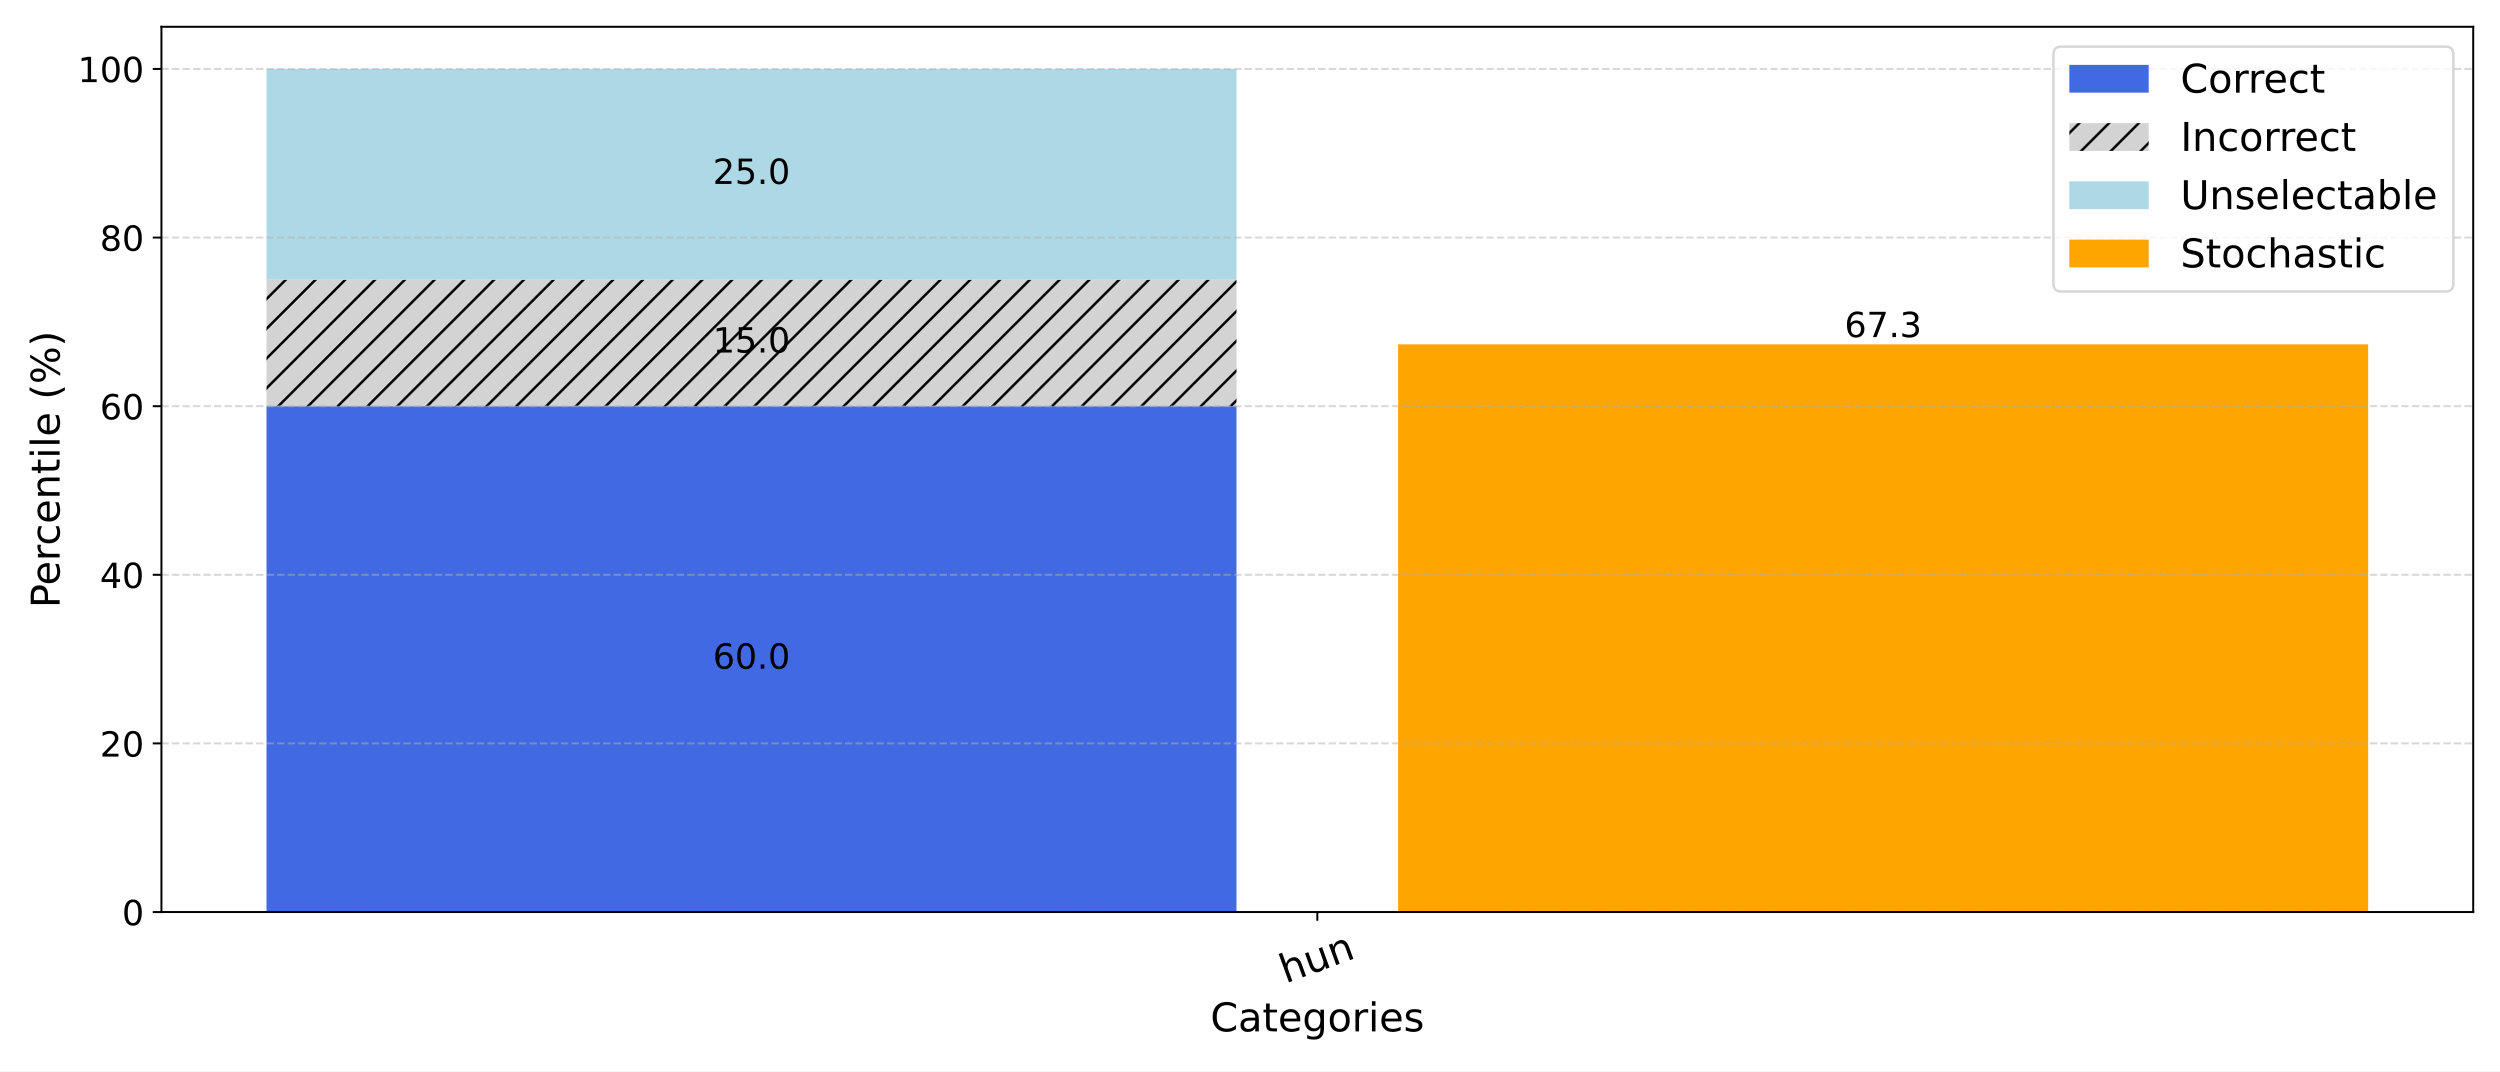
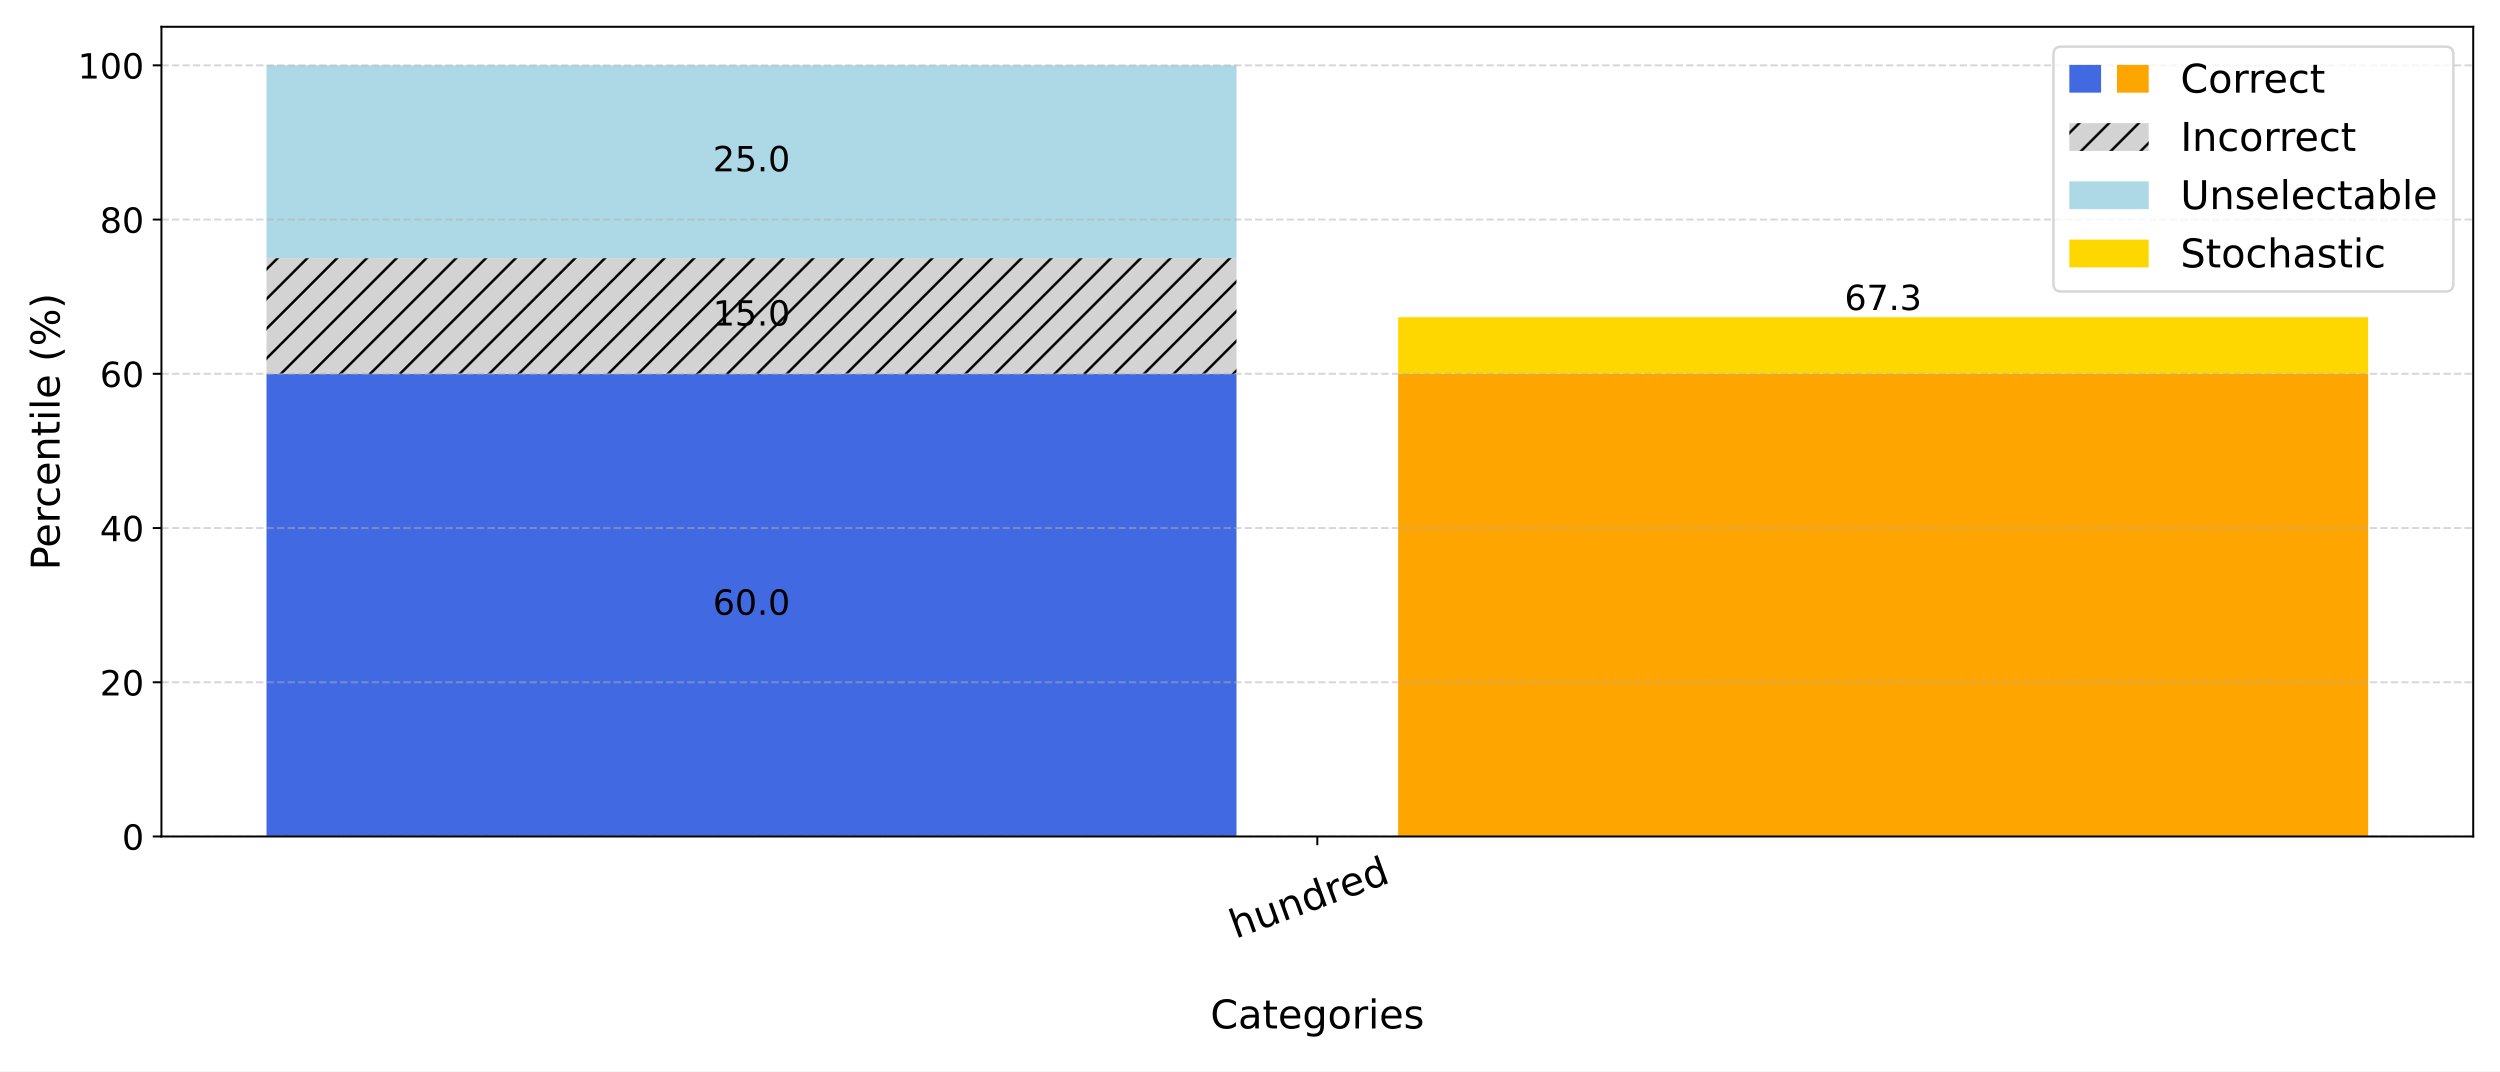
<svg xmlns="http://www.w3.org/2000/svg" xmlns:xlink="http://www.w3.org/1999/xlink" width="1008pt" height="432pt" viewBox="0 0 1008 432" version="1.1">
  <defs>
    <style type="text/css">*{stroke-linejoin: round; stroke-linecap: butt}</style>
  </defs>
  <g id="figure_1">
    <g id="patch_1">
      <path d="M 0 432  L 1008 432  L 1008 0  L 0 0  z " style="fill: #ffffff" />
    </g>
    <g id="axes_1">
      <g id="patch_2">
-         <path d="M 65.09 367.736  L 997.2 367.736  L 997.2 10.8  L 65.09 10.8  z " style="fill: #ffffff" />
+         <path d="M 65.09 337.272  L 997.2 337.272  L 997.2 10.8  L 65.09 10.8  z " style="fill: #ffffff" />
      </g>
      <g id="patch_3">
-         <path d="M 107.459 367.736  L 498.554 367.736  L 498.554 163.773  L 107.459 163.773  z " clip-path="url(#p9e4b42b908)" style="fill: #4169e1" />
+         <path d="M 107.459 337.272  L 498.554 337.272  L 498.554 150.717  L 107.459 150.717  z " clip-path="url(#peb05d94b4e)" style="fill: #4169e1" />
      </g>
      <g id="patch_4">
-         <path d="M 107.459 163.773  L 498.554 163.773  L 498.554 112.782  L 107.459 112.782  z " clip-path="url(#p9e4b42b908)" style="fill: url(#h513e28f4a6)" />
+         <path d="M 107.459 150.717  L 498.554 150.717  L 498.554 104.078  L 107.459 104.078  z " clip-path="url(#peb05d94b4e)" style="fill: url(#heb16faf4a8)" />
      </g>
      <g id="patch_5">
-         <path d="M 107.459 112.782  L 498.554 112.782  L 498.554 27.797  L 107.459 27.797  z " clip-path="url(#p9e4b42b908)" style="fill: #add8e6" />
+         <path d="M 107.459 104.078  L 498.554 104.078  L 498.554 26.346  L 107.459 26.346  z " clip-path="url(#peb05d94b4e)" style="fill: #add8e6" />
      </g>
      <g id="patch_6">
-         <path d="M 563.736 367.736  L 954.831 367.736  L 954.831 138.844  L 563.736 138.844  z " clip-path="url(#p9e4b42b908)" style="fill: #ffa500" />
+         <path d="M 563.736 337.272  L 954.831 337.272  L 954.831 150.717  L 563.736 150.717  z " clip-path="url(#peb05d94b4e)" style="fill: #ffa500" />
+       </g>
+       <g id="patch_7">
+         <path d="M 563.736 150.717  L 954.831 150.717  L 954.831 127.915  L 563.736 127.915  z " clip-path="url(#peb05d94b4e)" style="fill: #ffd700" />
      </g>
      <g id="matplotlib.axis_1">
        <g id="xtick_1">
          <g id="line2d_1">
            <defs>
-               <path id="mb5df235ce9" d="M 0 0  L 0 3.5  " style="stroke: #000000; stroke-width: 0.8" />
+               <path id="mb4497690f7" d="M 0 0  L 0 3.5  " style="stroke: #000000; stroke-width: 0.8" />
            </defs>
            <g>
-               <use xlink:href="#mb5df235ce9" x="531.145" y="367.736" style="stroke: #000000; stroke-width: 0.8" />
+               <use xlink:href="#mb4497690f7" x="531.145" y="337.272" style="stroke: #000000; stroke-width: 0.8" />
            </g>
          </g>
          <g id="text_1">
-             <text style="font-size: 16px; font-family: 'DejaVu Sans', 'Bitstream Vera Sans', 'Computer Modern Sans Serif', 'Lucida Grande', 'Verdana', 'Geneva', 'Lucid', 'Arial', 'Helvetica', 'Avant Garde', sans-serif" transform="translate(518.3623 396.5646) rotate(-20)">hun</text>
+             <text style="font-size: 16px; font-family: 'DejaVu Sans', 'Bitstream Vera Sans', 'Computer Modern Sans Serif', 'Lucida Grande', 'Verdana', 'Geneva', 'Lucid', 'Arial', 'Helvetica', 'Avant Garde', sans-serif" transform="translate(498.2066 378.5428) rotate(-20)">hundred</text>
+             <text style="font-size: 16px; font-family: 'DejaVu Sans', 'Bitstream Vera Sans', 'Computer Modern Sans Serif', 'Lucida Grande', 'Verdana', 'Geneva', 'Lucid', 'Arial', 'Helvetica', 'Avant Garde', sans-serif" transform="translate(535.7189 383.9557) rotate(-20)" />
          </g>
        </g>
        <g id="text_2">
-           <text style="font-size: 16px; font-family: 'DejaVu Sans', 'Bitstream Vera Sans', 'Computer Modern Sans Serif', 'Lucida Grande', 'Verdana', 'Geneva', 'Lucid', 'Arial', 'Helvetica', 'Avant Garde', sans-serif; text-anchor: middle" x="531.145" y="415.849" transform="rotate(-0 531.145 415.8489)">Categories</text>
+           <text style="font-size: 16px; font-family: 'DejaVu Sans', 'Bitstream Vera Sans', 'Computer Modern Sans Serif', 'Lucida Grande', 'Verdana', 'Geneva', 'Lucid', 'Arial', 'Helvetica', 'Avant Garde', sans-serif; text-anchor: middle" x="531.145" y="414.663" transform="rotate(-0 531.145 414.6631)">Categories</text>
        </g>
      </g>
      <g id="matplotlib.axis_2">
        <g id="ytick_1">
          <g id="line2d_2">
-             <path d="M 65.09 367.736  L 997.2 367.736  " clip-path="url(#p9e4b42b908)" style="fill: none; stroke-dasharray: 2.96,1.28; stroke-dashoffset: 0; stroke: #b0b0b0; stroke-opacity: 0.5; stroke-width: 0.8" />
+             <path d="M 65.09 337.272  L 997.2 337.272  " clip-path="url(#peb05d94b4e)" style="fill: none; stroke-dasharray: 2.96,1.28; stroke-dashoffset: 0; stroke: #b0b0b0; stroke-opacity: 0.5; stroke-width: 0.8" />
          </g>
          <g id="line2d_3">
            <defs>
-               <path id="m3984834058" d="M 0 0  L -3.5 0  " style="stroke: #000000; stroke-width: 0.8" />
+               <path id="m05ee2a37c8" d="M 0 0  L -3.5 0  " style="stroke: #000000; stroke-width: 0.8" />
            </defs>
            <g>
-               <use xlink:href="#m3984834058" x="65.09" y="367.736" style="stroke: #000000; stroke-width: 0.8" />
+               <use xlink:href="#m05ee2a37c8" x="65.09" y="337.272" style="stroke: #000000; stroke-width: 0.8" />
            </g>
          </g>
          <g id="text_3">
-             <text style="font-size: 14px; font-family: 'DejaVu Sans', 'Bitstream Vera Sans', 'Computer Modern Sans Serif', 'Lucida Grande', 'Verdana', 'Geneva', 'Lucid', 'Arial', 'Helvetica', 'Avant Garde', sans-serif; text-anchor: end" x="58.09" y="373.055" transform="rotate(-0 58.09 373.0549)">0</text>
+             <text style="font-size: 14px; font-family: 'DejaVu Sans', 'Bitstream Vera Sans', 'Computer Modern Sans Serif', 'Lucida Grande', 'Verdana', 'Geneva', 'Lucid', 'Arial', 'Helvetica', 'Avant Garde', sans-serif; text-anchor: end" x="58.09" y="342.591" transform="rotate(-0 58.09 342.5913)">0</text>
          </g>
        </g>
        <g id="ytick_2">
          <g id="line2d_4">
-             <path d="M 65.09 299.748  L 997.2 299.748  " clip-path="url(#p9e4b42b908)" style="fill: none; stroke-dasharray: 2.96,1.28; stroke-dashoffset: 0; stroke: #b0b0b0; stroke-opacity: 0.5; stroke-width: 0.8" />
+             <path d="M 65.09 275.087  L 997.2 275.087  " clip-path="url(#peb05d94b4e)" style="fill: none; stroke-dasharray: 2.96,1.28; stroke-dashoffset: 0; stroke: #b0b0b0; stroke-opacity: 0.5; stroke-width: 0.8" />
          </g>
          <g id="line2d_5">
            <g>
-               <use xlink:href="#m3984834058" x="65.09" y="299.748" style="stroke: #000000; stroke-width: 0.8" />
+               <use xlink:href="#m05ee2a37c8" x="65.09" y="275.087" style="stroke: #000000; stroke-width: 0.8" />
            </g>
          </g>
          <g id="text_4">
-             <text style="font-size: 14px; font-family: 'DejaVu Sans', 'Bitstream Vera Sans', 'Computer Modern Sans Serif', 'Lucida Grande', 'Verdana', 'Geneva', 'Lucid', 'Arial', 'Helvetica', 'Avant Garde', sans-serif; text-anchor: end" x="58.09" y="305.067" transform="rotate(-0 58.09 305.0671)">20</text>
+             <text style="font-size: 14px; font-family: 'DejaVu Sans', 'Bitstream Vera Sans', 'Computer Modern Sans Serif', 'Lucida Grande', 'Verdana', 'Geneva', 'Lucid', 'Arial', 'Helvetica', 'Avant Garde', sans-serif; text-anchor: end" x="58.09" y="280.406" transform="rotate(-0 58.09 280.4061)">20</text>
          </g>
        </g>
        <g id="ytick_3">
          <g id="line2d_6">
-             <path d="M 65.09 231.76  L 997.2 231.76  " clip-path="url(#p9e4b42b908)" style="fill: none; stroke-dasharray: 2.96,1.28; stroke-dashoffset: 0; stroke: #b0b0b0; stroke-opacity: 0.5; stroke-width: 0.8" />
+             <path d="M 65.09 212.902  L 997.2 212.902  " clip-path="url(#peb05d94b4e)" style="fill: none; stroke-dasharray: 2.96,1.28; stroke-dashoffset: 0; stroke: #b0b0b0; stroke-opacity: 0.5; stroke-width: 0.8" />
          </g>
          <g id="line2d_7">
            <g>
-               <use xlink:href="#m3984834058" x="65.09" y="231.76" style="stroke: #000000; stroke-width: 0.8" />
+               <use xlink:href="#m05ee2a37c8" x="65.09" y="212.902" style="stroke: #000000; stroke-width: 0.8" />
            </g>
          </g>
          <g id="text_5">
-             <text style="font-size: 14px; font-family: 'DejaVu Sans', 'Bitstream Vera Sans', 'Computer Modern Sans Serif', 'Lucida Grande', 'Verdana', 'Geneva', 'Lucid', 'Arial', 'Helvetica', 'Avant Garde', sans-serif; text-anchor: end" x="58.09" y="237.079" transform="rotate(-0 58.09 237.0793)">40</text>
+             <text style="font-size: 14px; font-family: 'DejaVu Sans', 'Bitstream Vera Sans', 'Computer Modern Sans Serif', 'Lucida Grande', 'Verdana', 'Geneva', 'Lucid', 'Arial', 'Helvetica', 'Avant Garde', sans-serif; text-anchor: end" x="58.09" y="218.221" transform="rotate(-0 58.09 218.2209)">40</text>
          </g>
        </g>
        <g id="ytick_4">
          <g id="line2d_8">
-             <path d="M 65.09 163.773  L 997.2 163.773  " clip-path="url(#p9e4b42b908)" style="fill: none; stroke-dasharray: 2.96,1.28; stroke-dashoffset: 0; stroke: #b0b0b0; stroke-opacity: 0.5; stroke-width: 0.8" />
+             <path d="M 65.09 150.717  L 997.2 150.717  " clip-path="url(#peb05d94b4e)" style="fill: none; stroke-dasharray: 2.96,1.28; stroke-dashoffset: 0; stroke: #b0b0b0; stroke-opacity: 0.5; stroke-width: 0.8" />
          </g>
          <g id="line2d_9">
            <g>
-               <use xlink:href="#m3984834058" x="65.09" y="163.773" style="stroke: #000000; stroke-width: 0.8" />
+               <use xlink:href="#m05ee2a37c8" x="65.09" y="150.717" style="stroke: #000000; stroke-width: 0.8" />
            </g>
          </g>
          <g id="text_6">
-             <text style="font-size: 14px; font-family: 'DejaVu Sans', 'Bitstream Vera Sans', 'Computer Modern Sans Serif', 'Lucida Grande', 'Verdana', 'Geneva', 'Lucid', 'Arial', 'Helvetica', 'Avant Garde', sans-serif; text-anchor: end" x="58.09" y="169.091" transform="rotate(-0 58.09 169.0915)">60</text>
+             <text style="font-size: 14px; font-family: 'DejaVu Sans', 'Bitstream Vera Sans', 'Computer Modern Sans Serif', 'Lucida Grande', 'Verdana', 'Geneva', 'Lucid', 'Arial', 'Helvetica', 'Avant Garde', sans-serif; text-anchor: end" x="58.09" y="156.036" transform="rotate(-0 58.09 156.0356)">60</text>
          </g>
        </g>
        <g id="ytick_5">
          <g id="line2d_10">
-             <path d="M 65.09 95.785  L 997.2 95.785  " clip-path="url(#p9e4b42b908)" style="fill: none; stroke-dasharray: 2.96,1.28; stroke-dashoffset: 0; stroke: #b0b0b0; stroke-opacity: 0.5; stroke-width: 0.8" />
+             <path d="M 65.09 88.532  L 997.2 88.532  " clip-path="url(#peb05d94b4e)" style="fill: none; stroke-dasharray: 2.96,1.28; stroke-dashoffset: 0; stroke: #b0b0b0; stroke-opacity: 0.5; stroke-width: 0.8" />
          </g>
          <g id="line2d_11">
            <g>
-               <use xlink:href="#m3984834058" x="65.09" y="95.785" style="stroke: #000000; stroke-width: 0.8" />
+               <use xlink:href="#m05ee2a37c8" x="65.09" y="88.532" style="stroke: #000000; stroke-width: 0.8" />
            </g>
          </g>
          <g id="text_7">
-             <text style="font-size: 14px; font-family: 'DejaVu Sans', 'Bitstream Vera Sans', 'Computer Modern Sans Serif', 'Lucida Grande', 'Verdana', 'Geneva', 'Lucid', 'Arial', 'Helvetica', 'Avant Garde', sans-serif; text-anchor: end" x="58.09" y="101.104" transform="rotate(-0 58.09 101.1037)">80</text>
+             <text style="font-size: 14px; font-family: 'DejaVu Sans', 'Bitstream Vera Sans', 'Computer Modern Sans Serif', 'Lucida Grande', 'Verdana', 'Geneva', 'Lucid', 'Arial', 'Helvetica', 'Avant Garde', sans-serif; text-anchor: end" x="58.09" y="93.85" transform="rotate(-0 58.09 93.85042)">80</text>
          </g>
        </g>
        <g id="ytick_6">
          <g id="line2d_12">
-             <path d="M 65.09 27.797  L 997.2 27.797  " clip-path="url(#p9e4b42b908)" style="fill: none; stroke-dasharray: 2.96,1.28; stroke-dashoffset: 0; stroke: #b0b0b0; stroke-opacity: 0.5; stroke-width: 0.8" />
+             <path d="M 65.09 26.346  L 997.2 26.346  " clip-path="url(#peb05d94b4e)" style="fill: none; stroke-dasharray: 2.96,1.28; stroke-dashoffset: 0; stroke: #b0b0b0; stroke-opacity: 0.5; stroke-width: 0.8" />
          </g>
          <g id="line2d_13">
            <g>
-               <use xlink:href="#m3984834058" x="65.09" y="27.797" style="stroke: #000000; stroke-width: 0.8" />
+               <use xlink:href="#m05ee2a37c8" x="65.09" y="26.346" style="stroke: #000000; stroke-width: 0.8" />
            </g>
          </g>
          <g id="text_8">
-             <text style="font-size: 14px; font-family: 'DejaVu Sans', 'Bitstream Vera Sans', 'Computer Modern Sans Serif', 'Lucida Grande', 'Verdana', 'Geneva', 'Lucid', 'Arial', 'Helvetica', 'Avant Garde', sans-serif; text-anchor: end" x="58.09" y="33.116" transform="rotate(-0 58.09 33.11586)">100</text>
+             <text style="font-size: 14px; font-family: 'DejaVu Sans', 'Bitstream Vera Sans', 'Computer Modern Sans Serif', 'Lucida Grande', 'Verdana', 'Geneva', 'Lucid', 'Arial', 'Helvetica', 'Avant Garde', sans-serif; text-anchor: end" x="58.09" y="31.665" transform="rotate(-0 58.09 31.66521)">100</text>
          </g>
        </g>
        <g id="text_9">
-           <text style="font-size: 16px; font-family: 'DejaVu Sans', 'Bitstream Vera Sans', 'Computer Modern Sans Serif', 'Lucida Grande', 'Verdana', 'Geneva', 'Lucid', 'Arial', 'Helvetica', 'Avant Garde', sans-serif; text-anchor: middle" x="24.04" y="189.268" transform="rotate(-90 24.04 189.268)">Percentile (%)</text>
-         </g>
-       </g>
-       <g id="patch_7">
-         <path d="M 65.09 367.736  L 65.09 10.8  " style="fill: none; stroke: #000000; stroke-width: 0.8; stroke-linejoin: miter; stroke-linecap: square" />
+           <text style="font-size: 16px; font-family: 'DejaVu Sans', 'Bitstream Vera Sans', 'Computer Modern Sans Serif', 'Lucida Grande', 'Verdana', 'Geneva', 'Lucid', 'Arial', 'Helvetica', 'Avant Garde', sans-serif; text-anchor: middle" x="24.04" y="174.036" transform="rotate(-90 24.04 174.0362)">Percentile (%)</text>
+         </g>
      </g>
      <g id="patch_8">
-         <path d="M 997.2 367.736  L 997.2 10.8  " style="fill: none; stroke: #000000; stroke-width: 0.8; stroke-linejoin: miter; stroke-linecap: square" />
+         <path d="M 65.09 337.272  L 65.09 10.8  " style="fill: none; stroke: #000000; stroke-width: 0.8; stroke-linejoin: miter; stroke-linecap: square" />
      </g>
      <g id="patch_9">
-         <path d="M 65.09 367.736  L 997.2 367.736  " style="fill: none; stroke: #000000; stroke-width: 0.8; stroke-linejoin: miter; stroke-linecap: square" />
+         <path d="M 997.2 337.272  L 997.2 10.8  " style="fill: none; stroke: #000000; stroke-width: 0.8; stroke-linejoin: miter; stroke-linecap: square" />
      </g>
      <g id="patch_10">
+         <path d="M 65.09 337.272  L 997.2 337.272  " style="fill: none; stroke: #000000; stroke-width: 0.8; stroke-linejoin: miter; stroke-linecap: square" />
+       </g>
+       <g id="patch_11">
        <path d="M 65.09 10.8  L 997.2 10.8  " style="fill: none; stroke: #000000; stroke-width: 0.8; stroke-linejoin: miter; stroke-linecap: square" />
      </g>
      <g id="text_10">
-         <text style="font-size: 14px; font-family: 'DejaVu Sans', 'Bitstream Vera Sans', 'Computer Modern Sans Serif', 'Lucida Grande', 'Verdana', 'Geneva', 'Lucid', 'Arial', 'Helvetica', 'Avant Garde', sans-serif; text-anchor: middle" x="303.006" y="269.617" transform="rotate(-0 303.0062 269.6174)">60.0</text>
+         <text style="font-size: 14px; font-family: 'DejaVu Sans', 'Bitstream Vera Sans', 'Computer Modern Sans Serif', 'Lucida Grande', 'Verdana', 'Geneva', 'Lucid', 'Arial', 'Helvetica', 'Avant Garde', sans-serif; text-anchor: middle" x="303.006" y="247.858" transform="rotate(-0 303.0062 247.8577)">60.0</text>
      </g>
      <g id="text_11">
-         <text style="font-size: 14px; font-family: 'DejaVu Sans', 'Bitstream Vera Sans', 'Computer Modern Sans Serif', 'Lucida Grande', 'Verdana', 'Geneva', 'Lucid', 'Arial', 'Helvetica', 'Avant Garde', sans-serif; text-anchor: middle" x="303.006" y="142.14" transform="rotate(-0 303.0062 142.1403)">15.0</text>
+         <text style="font-size: 14px; font-family: 'DejaVu Sans', 'Bitstream Vera Sans', 'Computer Modern Sans Serif', 'Lucida Grande', 'Verdana', 'Geneva', 'Lucid', 'Arial', 'Helvetica', 'Avant Garde', sans-serif; text-anchor: middle" x="303.006" y="131.26" transform="rotate(-0 303.0062 131.2604)">15.0</text>
      </g>
      <g id="text_12">
-         <text style="font-size: 14px; font-family: 'DejaVu Sans', 'Bitstream Vera Sans', 'Computer Modern Sans Serif', 'Lucida Grande', 'Verdana', 'Geneva', 'Lucid', 'Arial', 'Helvetica', 'Avant Garde', sans-serif; text-anchor: middle" x="303.006" y="74.152" transform="rotate(-0 303.0062 74.15246)">25.0</text>
+         <text style="font-size: 14px; font-family: 'DejaVu Sans', 'Bitstream Vera Sans', 'Computer Modern Sans Serif', 'Lucida Grande', 'Verdana', 'Geneva', 'Lucid', 'Arial', 'Helvetica', 'Avant Garde', sans-serif; text-anchor: middle" x="303.006" y="69.075" transform="rotate(-0 303.0062 69.07519)">25.0</text>
      </g>
      <g id="text_13">
-         <text style="font-size: 14px; font-family: 'DejaVu Sans', 'Bitstream Vera Sans', 'Computer Modern Sans Serif', 'Lucida Grande', 'Verdana', 'Geneva', 'Lucid', 'Arial', 'Helvetica', 'Avant Garde', sans-serif; text-anchor: middle" x="759.284" y="135.932" transform="rotate(-0 759.2838 135.9321)">67.3</text>
+         <text style="font-size: 14px; font-family: 'DejaVu Sans', 'Bitstream Vera Sans', 'Computer Modern Sans Serif', 'Lucida Grande', 'Verdana', 'Geneva', 'Lucid', 'Arial', 'Helvetica', 'Avant Garde', sans-serif; text-anchor: middle" x="759.284" y="125.004" transform="rotate(-0 759.2838 125.0039)">67.3</text>
      </g>
      <g id="legend_1">
-         <g id="patch_11">
+         <g id="patch_12">
          <path d="M 831.158 117.54  L 986 117.54  Q 989.2 117.54 989.2 114.34  L 989.2 22  Q 989.2 18.8 986 18.8  L 831.158 18.8  Q 827.957 18.8 827.957 22  L 827.957 114.34  Q 827.957 117.54 831.158 117.54  z " style="fill: #ffffff; opacity: 0.8; stroke: #cccccc; stroke-linejoin: miter" />
        </g>
-         <g id="patch_12">
-           <path d="M 834.357 37.358  L 866.357 37.358  L 866.357 26.157  L 834.357 26.157  z " style="fill: #4169e1" />
+         <g id="patch_13">
+           <path d="M 834.357 37.358  L 847.158 37.358  L 847.158 26.157  L 834.357 26.157  z " style="fill: #4169e1" />
+         </g>
+         <g id="patch_14">
+           <path d="M 853.558 37.358  L 866.357 37.358  L 866.357 26.157  L 853.558 26.157  z " style="fill: #ffa500" />
        </g>
        <g id="text_14">
          <text style="font-size: 16px; font-family: 'DejaVu Sans', 'Bitstream Vera Sans', 'Computer Modern Sans Serif', 'Lucida Grande', 'Verdana', 'Geneva', 'Lucid', 'Arial', 'Helvetica', 'Avant Garde', sans-serif; text-anchor: start" x="879.158" y="37.358" transform="rotate(-0 879.1575 37.3575)">Correct</text>
        </g>
-         <g id="patch_13">
-           <path d="M 834.357 60.843  L 866.357 60.843  L 866.357 49.642  L 834.357 49.642  z " style="fill: url(#h513e28f4a6)" />
+         <g id="patch_15">
+           <path d="M 834.357 60.843  L 866.357 60.843  L 866.357 49.642  L 834.357 49.642  z " style="fill: url(#heb16faf4a8)" />
        </g>
        <g id="text_15">
          <text style="font-size: 16px; font-family: 'DejaVu Sans', 'Bitstream Vera Sans', 'Computer Modern Sans Serif', 'Lucida Grande', 'Verdana', 'Geneva', 'Lucid', 'Arial', 'Helvetica', 'Avant Garde', sans-serif; text-anchor: start" x="879.158" y="60.843" transform="rotate(-0 879.1575 60.8425)">Incorrect</text>
        </g>
-         <g id="patch_14">
+         <g id="patch_16">
          <path d="M 834.357 84.328  L 866.357 84.328  L 866.357 73.127  L 834.357 73.127  z " style="fill: #add8e6" />
        </g>
        <g id="text_16">
          <text style="font-size: 16px; font-family: 'DejaVu Sans', 'Bitstream Vera Sans', 'Computer Modern Sans Serif', 'Lucida Grande', 'Verdana', 'Geneva', 'Lucid', 'Arial', 'Helvetica', 'Avant Garde', sans-serif; text-anchor: start" x="879.158" y="84.328" transform="rotate(-0 879.1575 84.3275)">Unselectable</text>
        </g>
-         <g id="patch_15">
-           <path d="M 834.357 107.812  L 866.357 107.812  L 866.357 96.612  L 834.357 96.612  z " style="fill: #ffa500" />
+         <g id="patch_17">
+           <path d="M 834.357 107.812  L 866.357 107.812  L 866.357 96.612  L 834.357 96.612  z " style="fill: #ffd700" />
        </g>
        <g id="text_17">
          <text style="font-size: 16px; font-family: 'DejaVu Sans', 'Bitstream Vera Sans', 'Computer Modern Sans Serif', 'Lucida Grande', 'Verdana', 'Geneva', 'Lucid', 'Arial', 'Helvetica', 'Avant Garde', sans-serif; text-anchor: start" x="879.158" y="107.812" transform="rotate(-0 879.1575 107.8125)">Stochastic</text>
        </g>
      </g>
    </g>
  </g>
  <defs>
-     <clipPath id="p9e4b42b908">
-       <rect x="65.09" y="10.8" width="932.11" height="356.936" />
+     <clipPath id="peb05d94b4e">
+       <rect x="65.09" y="10.8" width="932.11" height="326.472" />
    </clipPath>
  </defs>
  <defs>
-     <pattern id="h513e28f4a6" patternUnits="userSpaceOnUse" x="0" y="0" width="72" height="72">
+     <pattern id="heb16faf4a8" patternUnits="userSpaceOnUse" x="0" y="0" width="72" height="72">
      <rect x="0" y="0" width="73" height="73" fill="#d3d3d3" />
      <path d="M -36 36  L 36 -36  M -30 42  L 42 -30  M -24 48  L 48 -24  M -18 54  L 54 -18  M -12 60  L 60 -12  M -6 66  L 66 -6  M 0 72  L 72 0  M 6 78  L 78 6  M 12 84  L 84 12  M 18 90  L 90 18  M 24 96  L 96 24  M 30 102  L 102 30  M 36 108  L 108 36  " style="fill: #000000; stroke: #000000; stroke-width: 1.0; stroke-linecap: butt; stroke-linejoin: miter" />
    </pattern>
  </defs>
</svg>
